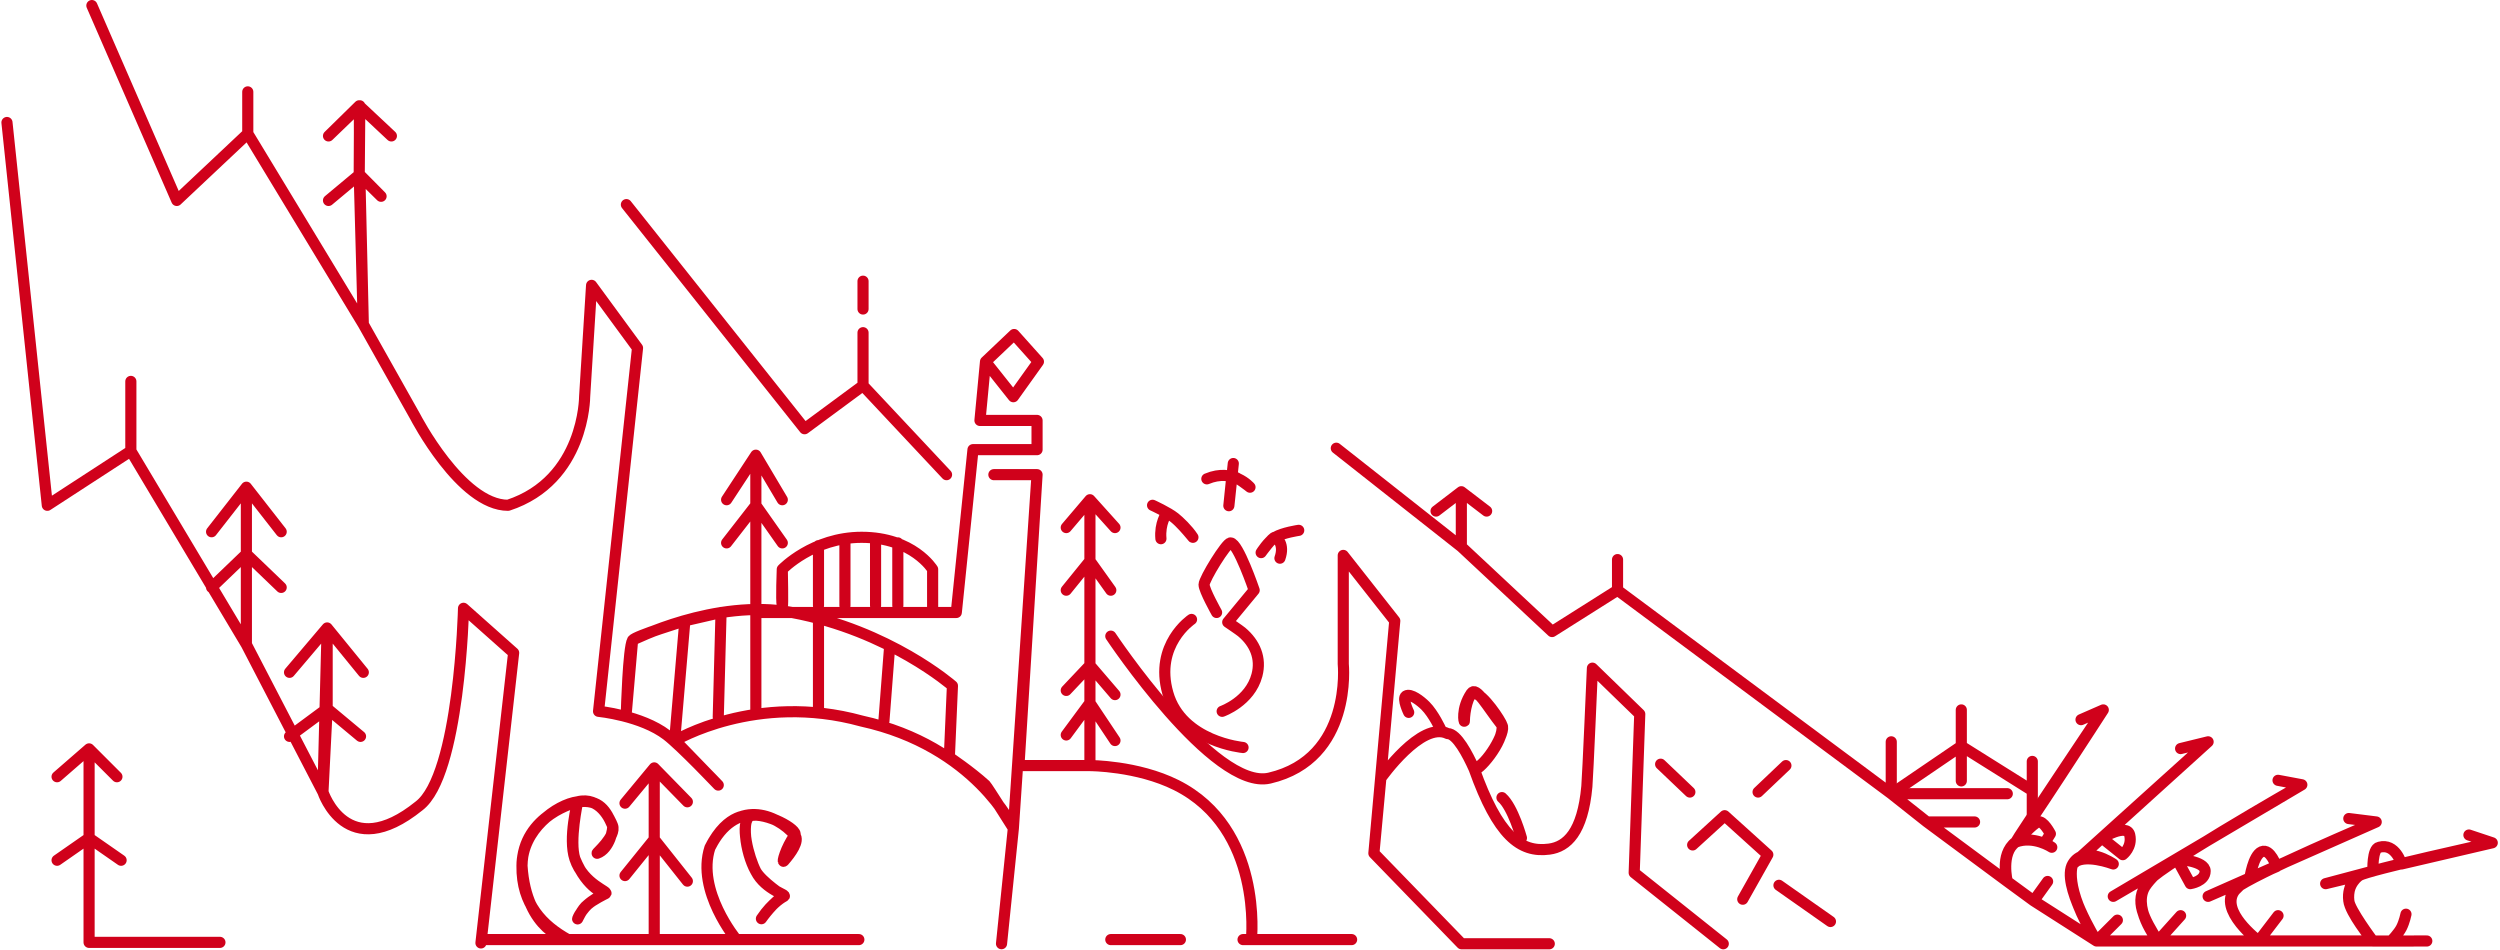
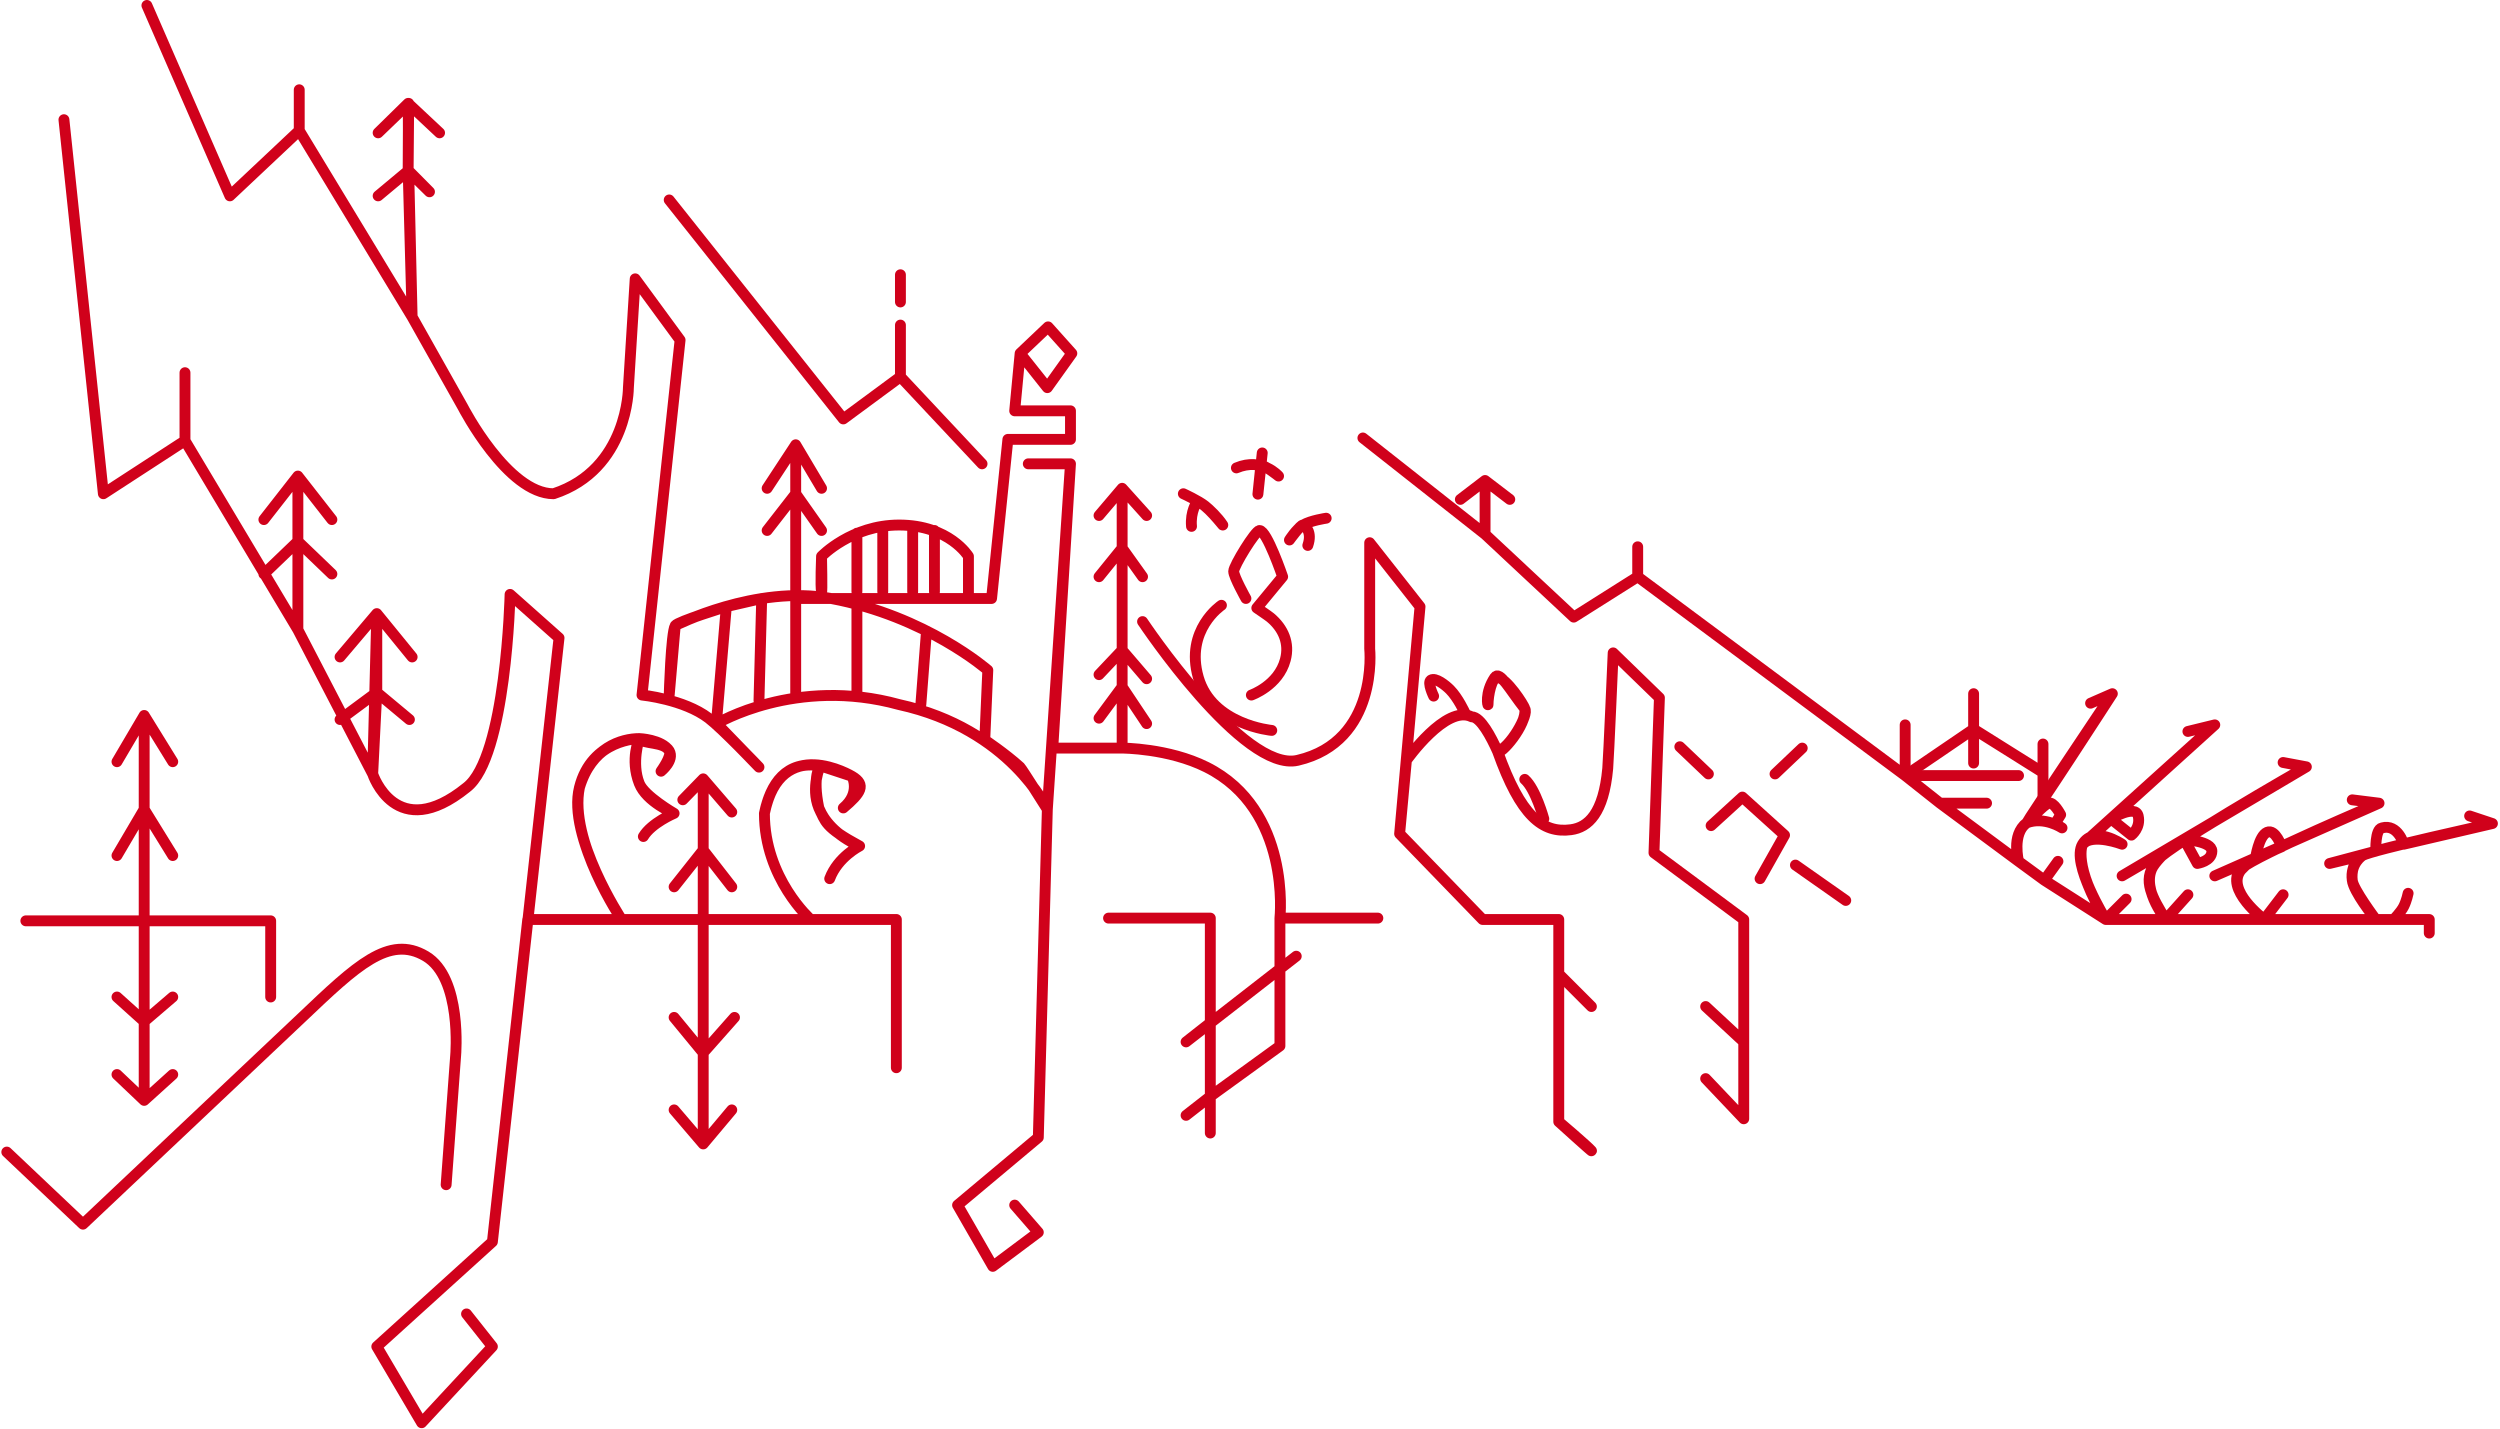
- <svg xmlns="http://www.w3.org/2000/svg" viewBox="0 0 898 341">
+ <svg xmlns="http://www.w3.org/2000/svg" viewBox="0 0 919 525">
  <defs />
  <g fill="none" fill-rule="evenodd" stroke="#D0011B" stroke-linecap="round" stroke-linejoin="round" stroke-width="4">
-     <path d="M32 338.5V301l11.5 8-11.5-8-11.5 8 11.5-8v-32l-11.5 10L32 269l10 10m-10 59.5h47M2.5 44L17 181.5 47 162v-25 25l41.5 69.5V175L76 191l12.5-16 12.5 16-12.5-16v24L76 211l12.5-12 12.5 12-12.5-12v32.5l27.5 53 1.511-58.938L104 241.5l13.511-15.938L130.5 241.5l-12.989-15.938V254.5L104 264.5l13.511-10L129.5 264.5l-11.989-10L116 284.5s8.5 26 34.5 5c14.65-11.087 16-71 16-71l18 16-11.742 104.206M173 337.5h31s-15-3-16.5-26.5c0-13 12.5-22 20-23 8-1 10.164 3.328 12.5 8.5.445.986-1 8.5-5.5 10-.798.329 7.066-6.123 5.5-10-.858-2.124-4.5-10.5-12.5-8.5 0 0-3.5 13-1 20.5 4.5 11 11 12.5 11 12.5s-4.693 2.283-6.5 4c-1.043.991-2.837 3.193-3.5 5-.245.668 1.534-3.577 3.5-5 1.81-1.583 3.828-2.853 6.5-4 1.591-.683-7.91-3.197-11-12.5-2.109-6.349 1-20.5 1-20.5s-19.718 4.5-20 23c-.211 13.85 7.5 21.5 16.5 26.5h31v-61.671L224.5 288.5l10.5-12.671L246.898 288 235 275.829V301.5l11.898 15L235 301.5l-10.5 13 10.5-13m0 36h29.5s-14.5-17.5-9.5-33c9-18 23.913-12.237 30.5-4.5 1.754 2.06-1.425 6.422-3.925 9.281-.841.962.643-4.702 3.925-9.281 1.394-1.945-10.365-8.385-16-7-3.033.745-2.091 12.721 2 20 2.111 3.755 10.075 9 10.075 9S277.5 324 273.5 330c0 0 4.569-6.524 8.075-8 1.515-.638-6.515-2.106-10.075-9-2.542-4.923-6-17.5-2-20 0 0-8-1.5-14.5 11.5-5 15.5 9.5 33 9.5 33h44M619 339l-32-25.5 2-57-17-16.5s-1.674 38.911-2 42.5c-1.5 16.5-7.185 21.646-13.5 22.5-10.5 1.419-18.5-5-26.986-28.796C534 275 541.163 262.607 539.5 260.5c-5.484-6.946-9.231-14.12-11-11.5-3.873 5.736-2.504 10.902-2.5 10 .014-3.432 1.317-10.126 3.514-10 3.168.182 9.752 10.157 9.986 11.5 1.019 5.855-9.162 17.549-9.986 15.704C527.201 271.023 523.278 263.5 520 263.5c-9.464-4.68-24 16-24 16l-2.5 27L525 339m31.5 0H525l-31.5-32.5L501 223l-18.5-23.5v39s3.5 34-26.5 41c-19.964 4.658-57-51-57-51" />
-     <path d="M446.5 268.5s-22-2-27-19.5 8.5-26.5 8.5-26.5" />
-     <path d="M439 255.5s10-3.5 12.5-13c1.597-6.069-.697-11.466-5.5-15.5-.768-.645-5-3.5-5-3.5l9.5-11.5s-5.78-17-8.5-17c-1.501 0-9.5 13-9.5 15s4.5 10 4.5 10M414 181.5s5.528 2.523 8 4.5c1.554 1.243 4.663 4.18 6.5 7 .667 1.025-6.5-8.5-9.5-8.5 0 0-2.5 3.5-2 9M459.75 200.5c1.75-5-.965-7.206-1.75-7.5-.785-.294-5 5.5-5 5.5s2.5-4 5-5.5c2.8-1.68 8.5-2.5 8.5-2.5M443 166.5l-1.595 15.153L442.5 171c1.5 0 6.5 4 6.5 4s-6-7-15.5-3M225 73.5l64 80.5 21-15.5v-19 19l30 32M310 111v-10M546.5 301s-3-11-7-14.5M517.5 262s-2.5-5.5-5.5-8.5c-1.628-1.628-5.313-4.573-7-3.5-1.423.905 1 5.885 1 5.885M354 129.906l10.274-9.749 8.729 9.749L364 142.5l-10-12.594-2 21.115h20.509v10.493H349.5L343.5 220H335v-15.5m-12.5 13V195v22.5zm-8 0V194v23.5zm-11 0V194v23.5zm-9.5 0V196v21.5zm-13-13s.29 14.079 0 13c-.459-1.704 0-13 0-13s11-11.5 28.5-11.5c18.5 0 25.5 11.5 25.5 11.5V220h-63.5v-38.5L261 195l10.5-13.5L281 195l-9.5-13.5v-18l9.5 16-9.5-16-10.5 16 10.5-16v92V220m22.5 35.5v-34 34zm23.5 3.5l2-26-2 26zM259 220l-1 37.5 1-37.5-13 3-3.5 41 3.5-41s-17.886 5.468-18.776 6.956C225.653 232.583 225 255.5 225 255.5l2.224-25.544S256.848 214.865 284.5 220c35 6.5 57.615 26.35 57.615 26.35L341 272s7.5 5 13 10c.655.655 10 15.5 10 15.5m-4.256 41.476L364 297.5l8.509-127H357h15.509L366 275h25.5v-95.5l9 10-9-10-8.5 10 8.5-10v22L399 212l-7.5-10.5L383 212l8.5-10.5V239l9 10.5-9-10.5-8.5 9 8.5-9v13.5l9 13.5-9-13.5L383 264l8.5-11.5V275s17 0 31 7c31.331 15.665 27 55.5 27 55.5h36-39m-47.5 0h25m-60-40S350.5 268 309.5 259c-38-10.5-67 7-67 7l15.5 16s-13.376-14.088-18.5-18c-9.153-6.988-24.5-8.5-24.5-8.5L229 125l-16.5-22.5-2.5 40s0 30-27.5 39c-16.933 0-33.331-31.81-33.331-31.81L130.5 116.5l-1.261-53.705 7.64 7.711-7.846-7.711c.093-10.622.11-21.601 0-24.795l11.554 10.828L129.034 38 118 48.828 129.239 38l-.205 24.795L118 72l11.034-9.205L130.5 116.5 89 48V33v15L63.5 72 33 2" />
+     <path d="M627 370l14 13v28.263L627 396.5l14 14.763V338l-33-24.5 2-57-17-16.5s-1.674 38.911-2 42.5c-1.5 16.5-7.185 21.646-13.5 22.5-10.5 1.419-18.5-5-26.986-28.796C555 275 562.163 262.607 560.5 260.5c-5.484-6.946-9.231-14.12-11-11.5-3.873 5.736-2.504 10.902-2.5 10 .014-3.432 1.317-10.126 3.514-10 3.168.182 9.752 10.157 9.986 11.5 1.019 5.855-9.162 17.549-9.986 15.704C548.201 271.023 544.278 263.5 541 263.5c-9.464-4.68-24 16-24 16l-2.5 27L545 338m40 32l-12-12v54.341S585.771 423.903 585 423c-1.398-1.638-12-10.659-12-10.659V338h-28l-30.5-31.5L522 223l-18.5-23.5v39s3.5 34-26.5 41c-19.964 4.658-57-51-57-51" />
+     <path d="M467.5 268.5s-22-2-27-19.5 8.5-26.5 8.5-26.5" />
+     <path d="M460 255.5s10-3.5 12.5-13c1.597-6.069-.697-11.466-5.5-15.5-.768-.645-5-3.5-5-3.5l9.5-11.5s-5.78-17-8.5-17c-1.501 0-9.5 13-9.5 15s4.5 10 4.5 10M435 181.5s5.528 2.523 8 4.5c1.554 1.243 4.663 4.18 6.5 7 .667 1.025-6.5-8.5-9.5-8.5 0 0-2.5 3.5-2 9M480.75 200.5c1.75-5-.965-7.206-1.75-7.5-.785-.294-5 5.5-5 5.5s2.5-4 5-5.5c2.8-1.68 8.5-2.5 8.5-2.5M464 166.5l-1.595 15.153L463.5 171c1.5 0 6.5 4 6.5 4s-6-7-15.5-3M246 73.5l64 80.5 21-15.5v-19 19l30 32M331 111v-10M567.5 301s-3-11-7-14.5M538.5 262s-2.5-5.5-5.5-8.5c-1.628-1.628-5.313-4.573-7-3.5-1.423.905 1 5.885 1 5.885M23.5 44L38 181.5 68 162v-25 25l41.5 69.5V175L97 191l12.5-16 12.5 16-12.5-16v24L97 211l12.5-12 12.5 12-12.5-12v32.5l27.5 53 1.511-58.938L125 241.5l13.511-15.938L151.5 241.5l-12.989-15.938V254.5L125 264.5l13.511-10L150.5 264.5l-11.989-10L137 284.5s8.5 26 34.5 5c14.65-11.087 16-71 16-71l18 16-24.5 222-42.489 38.5L155 523l26-28-9.5-12 9.5 12-26 28-16.489-28L181 456.5 194 338h34.5S209 309 213 289.5c4.427-14.756 15.5-18 22-18 1.454 2.181 9 1 11 4.5s-3 7.5-3 7.5 4.18-5.729 3-7.5c-2.82-4.229-11-4.5-11-4.5s-3 9 0 16.5c1.868 4.67 12.802 10.995 12.802 10.995S239.5 302.5 236.5 307.5c3-5 11.302-8.505 11.302-8.505S237.646 294.803 235 288c-3.5-9 0-16.5 0-16.5s-17.5 0-22 18 15.5 48.5 15.5 48.5h30v-51.695L269 298.5l-10.5-12.195L251 294l7.5-7.695V312.5L269 326l-10.5-13.5-10.698 13.5L258.5 312.5v108.012L269 408l-10.5 12.512L247.802 408 258.5 420.512V387l11.5-13-11.5 13-10.698-13L258.5 387v-49H298s-17-15-17-39.005c6-29.495 32.23-13.621 32.23-13.621C318.5 288.5 316.5 291.5 310 297c6.5-5.5 3.23-11.626 3.23-11.626L301.5 281.5s-3 3.5-.5 15.5c2.5 5 2 7 15 14 0 0-8 4-11 12 3-8 11-12 11-12-9-4-13.253-9.645-15-14-3.035-7.565.5-15.5.5-15.5-12.5-2-18.244 6.537-20.5 17.495 0 24 17 39.005 17 39.005h31.5v54.5" />
+     <path d="M375 129.906l10.274-9.749 8.729 9.749L385 142.5l-10-12.594-2 21.115h20.509v10.493H370.5L364.5 220H356v-15.5m-12.5 13V195v22.5zm-8 0V194v23.5zm-11 0V194v23.5zm-9.5 0V196v21.5zm-13-13s.29 14.079 0 13c-.459-1.704 0-13 0-13s11-11.5 28.5-11.5c18.5 0 25.5 11.5 25.5 11.5V220h-63.5v-38.5L282 195l10.5-13.5L302 195l-9.5-13.5v-18l9.5 16-9.5-16-10.5 16 10.5-16v92V220m22.5 35.5v-34 34zm23.5 3.5l2-26-2 26zM280 220l-1 37.5 1-37.5-13 3-3.5 41 3.5-41s-17.886 5.468-18.776 6.956C246.653 232.583 246 255.5 246 255.5l2.224-25.544S277.848 214.865 305.5 220c35 6.5 57.615 26.35 57.615 26.35L362 272s7.5 5 13 10c.655.655 10 15.5 10 15.5M373 443l8.684 10-16.739 12.513L352 443l29.684-24.87L385 297.5l8.509-127H378h15.509L387 275h25.5v-95.5l9 10-9-10-8.5 10 8.5-10v22L420 212l-7.5-10.5L404 212l8.5-10.5V239l9 10.5-9-10.5-8.5 9 8.5-9v13.5l9 13.5-9-13.5L404 264l8.5-11.5V275s17 0 31 7c31.331 15.665 27 55.5 27 55.5h36-36v47l-25.59 18.543L436 410l8.91-6.957V416.5v-79H407.5h37.41V376L436 383l40.5-31.5m-91.5-54S371.5 268 330.5 259c-38-10.5-67 7-67 7l15.5 16s-13.376-14.088-18.5-18c-9.153-6.988-24.5-8.5-24.5-8.5L250 125l-16.5-22.5-2.5 40s0 30-27.5 39c-16.933 0-33.331-31.81-33.331-31.81L151.5 116.5l-1.261-53.705 7.64 7.711-7.846-7.711c.093-10.622.11-21.601 0-24.795l11.554 10.828L150.034 38 139 48.828 150.239 38l-.205 24.795L139 72l11.034-9.205L151.5 116.5 110 48V33v15L84.5 72 54 2" />
    <g>
-       <path d="M480 161l44.912 35.397v-19.771l-9.084 6.947 9.084-6.947 9.084 6.947-9.084-6.947v19.771l32.595 30.458L581.018 212v-11 11l98.32 73.098v-18.638 18.638h41.679-41.679l12.824 10.153h17.099-17.099l28.855 21.374S718.5 306.5 724 302.5c6.5-2.5 13 1.835 13 1.835l-2.5-1.603 2-3.232s-2.594-5.03-4.5-4.249c-1.906.781-6.474 5.914-8 7.249 0-.406 31.5-47.5 31.5-47.5l-8 3.5 8-3.5s-30.106 46.613-31.5 47.5c-5.908 4.543-2.982 14.125-2.982 14.125l9.482 6.947 5-6.947-5 6.947 22.579 14.427s-12.824-20.592-8.55-27.662c4.275-7.07 14.555 0 14.555 0s-10.814-4.151-14.555 0C743.008 312.024 755 301 755 301l7.5 6s3.5-2.665 2.5-7.063C764 295.539 755 301 755 301l38.155-34.539-9.883 2.421 9.883-2.421-48.626 43.876s-3.74 7.891 8.55 27.662l7.481-7.481-7.481 7.481h22.032s-10.277-12.824-3.864-20.591c-1.603-2.92 55.572-35.516 55.572-35.516l-8.55-1.603 8.55 1.603-67.735 40.076 22.85-13.359s10.153.534 10.153 4.275c0 3.74-5.343 4.524-5.343 4.524l-4.809-8.798s-5.878 2.635-10.687 8.798c-4.809 6.163-1.093 12.576 3.864 20.591l8.161-9.084-8.161 9.084h36.212s-14.962-11.221-8.55-18.702c6.412-5.343 50.763-24.046 50.763-24.046l-9.846-1.231 9.846 1.231-60.381 26.717 24.58-10.687s-2.233-6.653-5.343-5.343c-3.111 1.31-4.275 9.618-4.275 9.618l-2.137 1.069-3.206 3.206c-5.878 7.481 8.55 18.168 8.55 18.168l6.947-9.084-6.947 9.084h41.029s-2.24-2.732-4.446-5.984c-1.989-2.933-3.95-6.288-4.215-8.443-.357-2.903.378-7.045 3.776-9.084 3.398-2.039 47.749-11.756 47.749-11.756l-8.385-2.795 8.385 2.795-32.595 7.605s-2.137-7.605-8.015-6.002c-2.593.466-2.254 8.55-2.254 8.55l-16.983 4.524 12.098-2.92s-4.617 2.92-3.776 9.084c.166 3.115 8.661 14.444 8.661 14.444h6.529s2.672-2.688 3.74-4.826c1.069-2.137 1.603-4.809 1.603-4.809s-.534 2.672-1.603 4.809c-1.069 2.137-3.74 4.826-3.74 4.826l12.824-.016" />
-       <path d="M730 292.5v-19V284l-25.5-16v12.5V255v13L681 284M657.5 331L639 318M631.5 284.5l10-9.5M607 284.5l-10.5-10M626 323l9-16-15.5-14-11.5 10.5" />
+       <path d="M501 161l44.912 35.397v-19.771l-9.084 6.947 9.084-6.947 9.084 6.947-9.084-6.947v19.771l32.595 30.458L602.018 212v-11 11l98.32 73.098v-18.638 18.638h41.679-41.679l12.824 10.153h17.099-17.099l28.855 21.374S739.5 306.5 745 302.5c6.5-2.5 13 1.835 13 1.835l-2.5-1.603 2-3.232s-2.594-5.03-4.5-4.249c-1.906.781-6.474 5.914-8 7.249 0-.406 31.5-47.5 31.5-47.5l-8 3.5 8-3.5s-30.106 46.613-31.5 47.5c-5.908 4.543-2.982 14.125-2.982 14.125l9.482 6.947 5-6.947-5 6.947 22.579 14.427s-12.824-20.592-8.55-27.662c4.275-7.07 14.555 0 14.555 0s-10.814-4.151-14.555 0C764.008 312.024 776 301 776 301l7.5 6s3.5-2.665 2.5-7.063C785 295.539 776 301 776 301l38.155-34.539-9.883 2.421 9.883-2.421-48.626 43.876s-3.74 7.891 8.55 27.662l7.481-7.481-7.481 7.481h22.032s-10.277-12.824-3.864-20.591c-1.603-2.92 55.572-35.516 55.572-35.516l-8.55-1.603 8.55 1.603-67.735 40.076 22.85-13.359s10.153.534 10.153 4.275c0 3.74-5.343 4.524-5.343 4.524l-4.809-8.798s-5.878 2.635-10.687 8.798c-4.809 6.163-1.093 12.576 3.864 20.591l8.161-9.084-8.161 9.084h36.212s-14.962-11.221-8.55-18.702c6.412-5.343 50.763-24.046 50.763-24.046l-9.846-1.231 9.846 1.231-60.381 26.717 24.58-10.687s-2.233-6.653-5.343-5.343c-3.111 1.31-4.275 9.618-4.275 9.618l-2.137 1.069-3.206 3.206c-5.878 7.481 8.55 18.168 8.55 18.168l6.947-9.084-6.947 9.084h41.029s-2.24-2.732-4.446-5.984c-1.989-2.933-3.95-6.288-4.215-8.443-.357-2.903.378-7.045 3.776-9.084 3.398-2.039 47.749-11.756 47.749-11.756l-8.385-2.795 8.385 2.795-32.595 7.605s-2.137-7.605-8.015-6.002c-2.593.466-2.254 8.55-2.254 8.55l-16.983 4.524 12.098-2.92s-4.617 2.92-3.776 9.084c.166 3.115 8.661 14.444 8.661 14.444h6.529s2.672-2.688 3.74-4.826c1.069-2.137 1.603-4.809 1.603-4.809s-.534 2.672-1.603 4.809c-1.069 2.137-3.74 4.826-3.74 4.826H893V343" />
+       <path d="M751 292.5v-19V284l-25.5-16v12.5V255v13L702 284M678.5 331L660 318M652.5 284.5l10-9.5M628 284.5l-10.5-10M647 323l9-16-15.5-14-11.5 10.5" />
+     </g>
+     <g>
+       <path d="M9.5 338.5H53v37l10.5-9-10.5 9-10-9 10 9v29L43 395l10 9.5 10.5-9.5-10.5 9.5V263.009L43 280l10-16.991L63.5 280 53 263v34.5l10.5 17-10.5-17-10 17 10-17v41h46.5v28" />
+       <path d="M2.5 423.5l28 26.5 80.5-76c20-19 32-30.5 45.5-22.5s11 36.5 11 36.5l-3.5 47.5" />
    </g>
  </g>
</svg>
